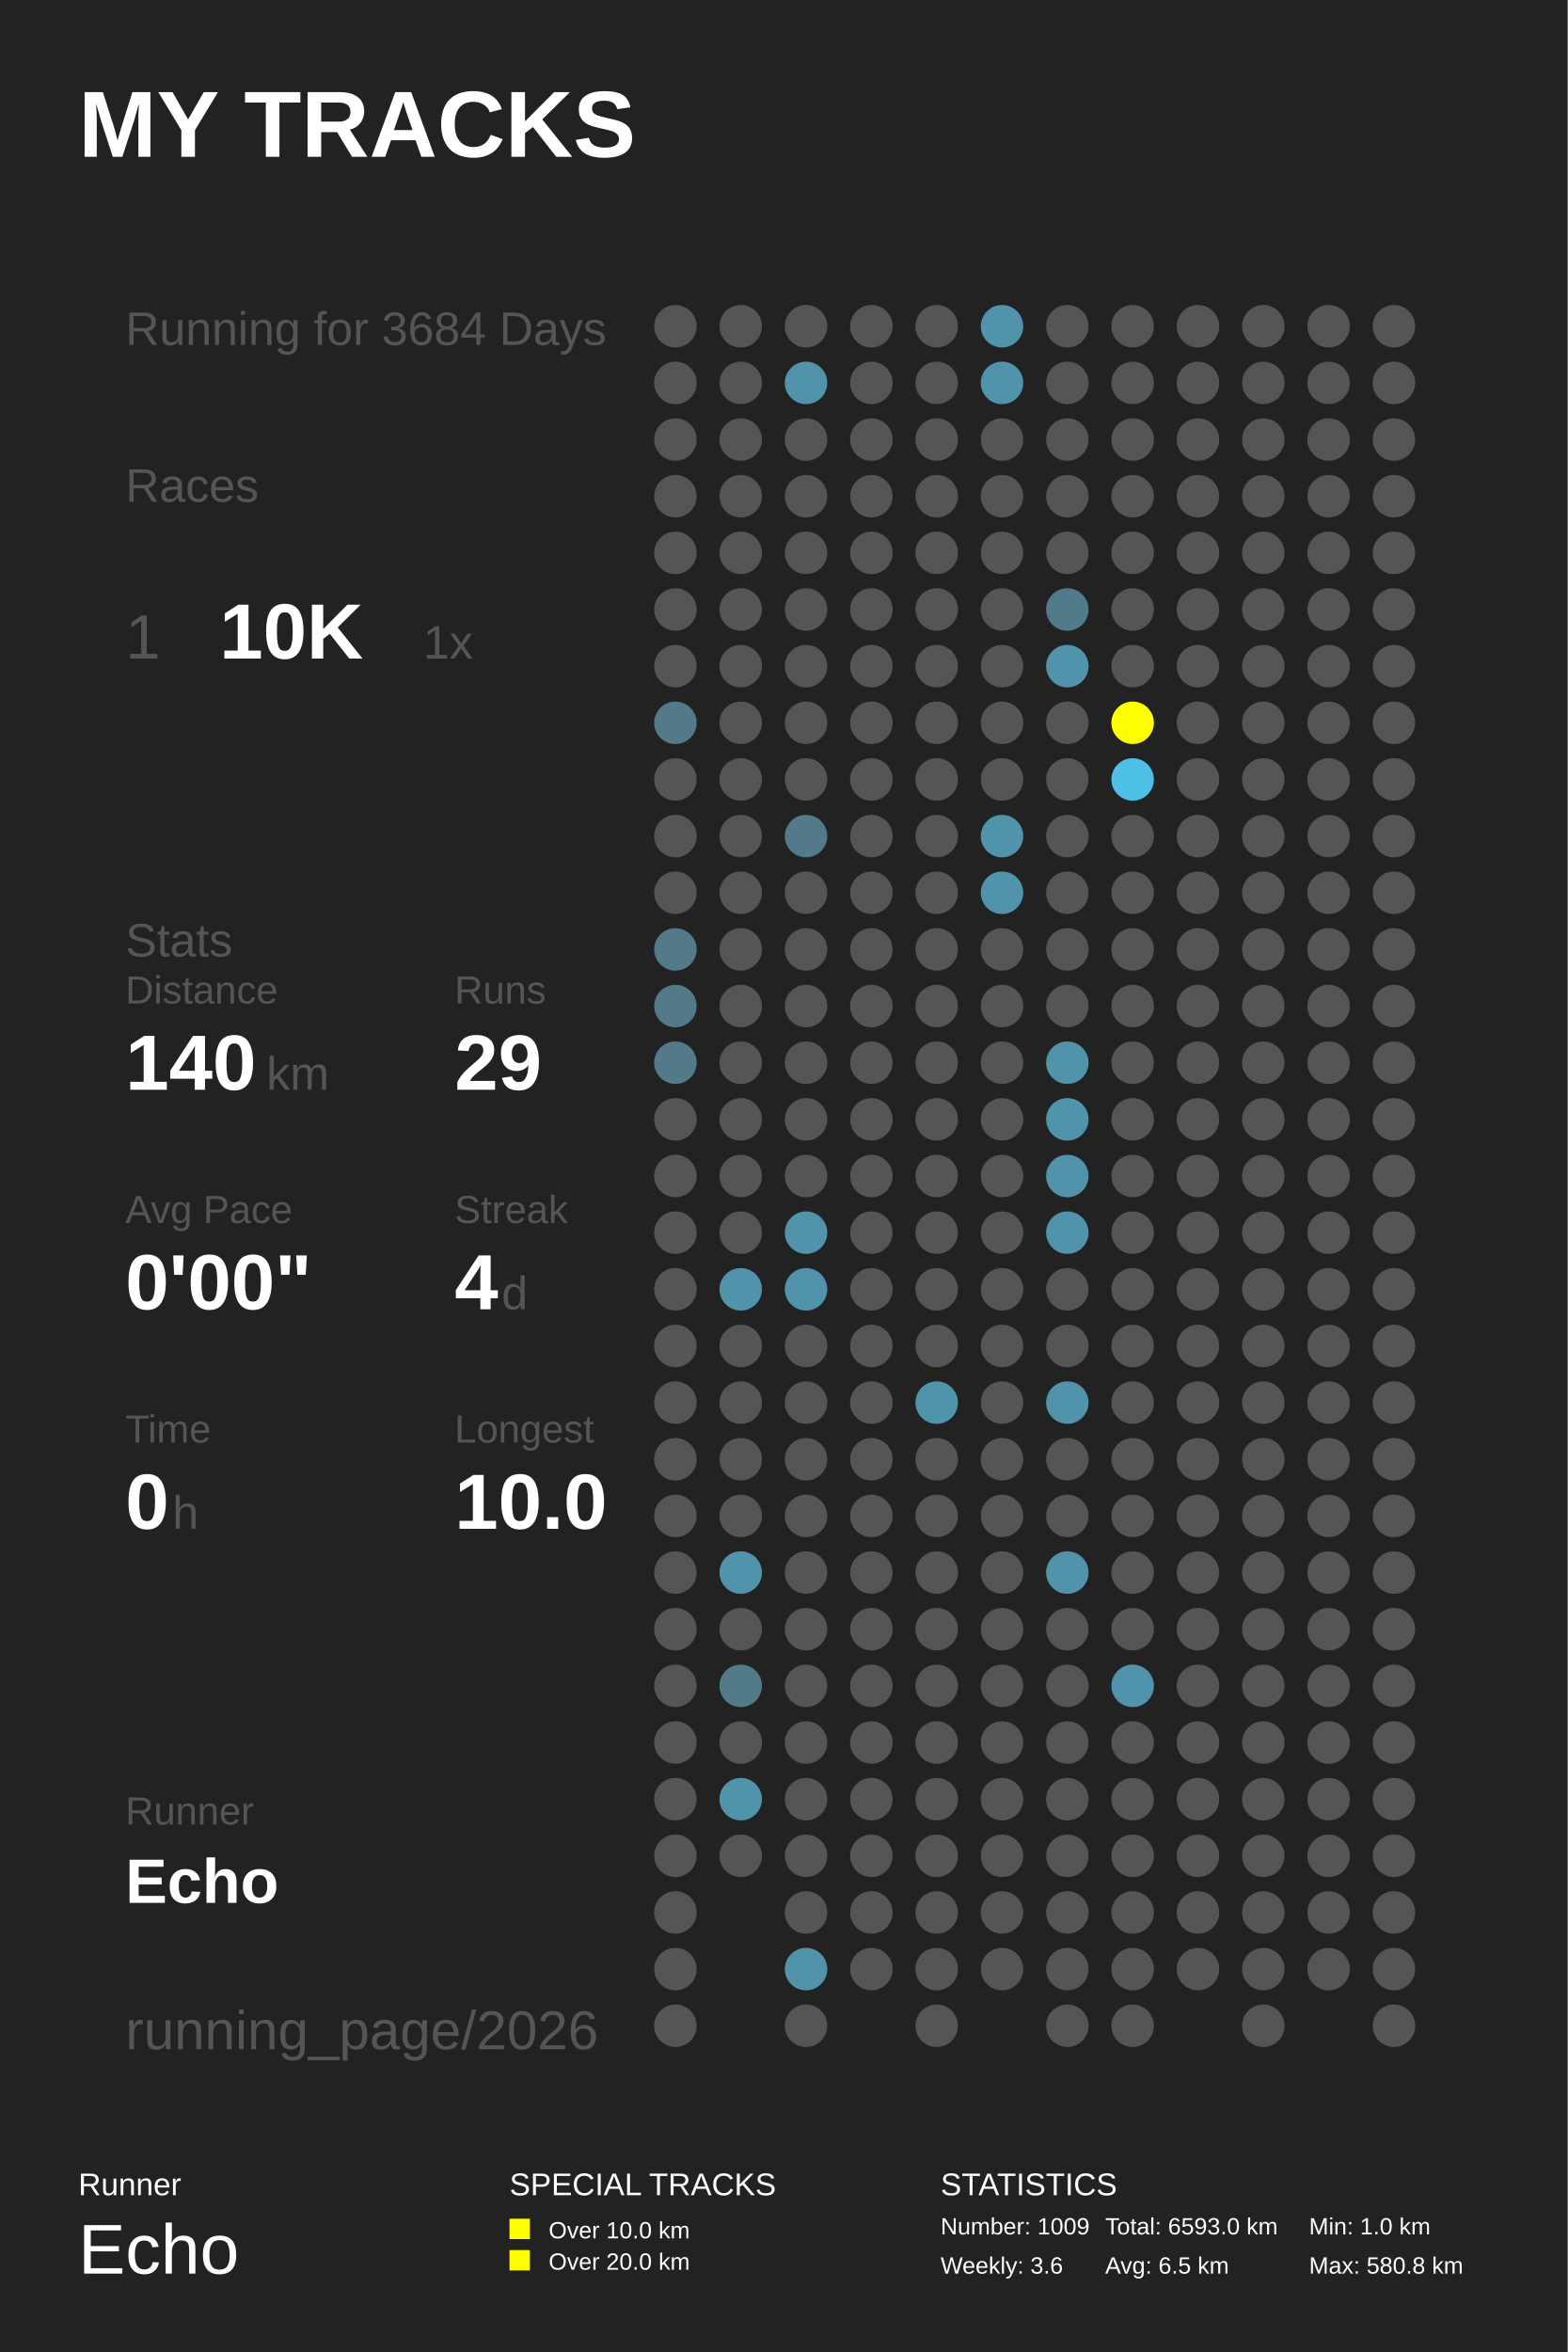
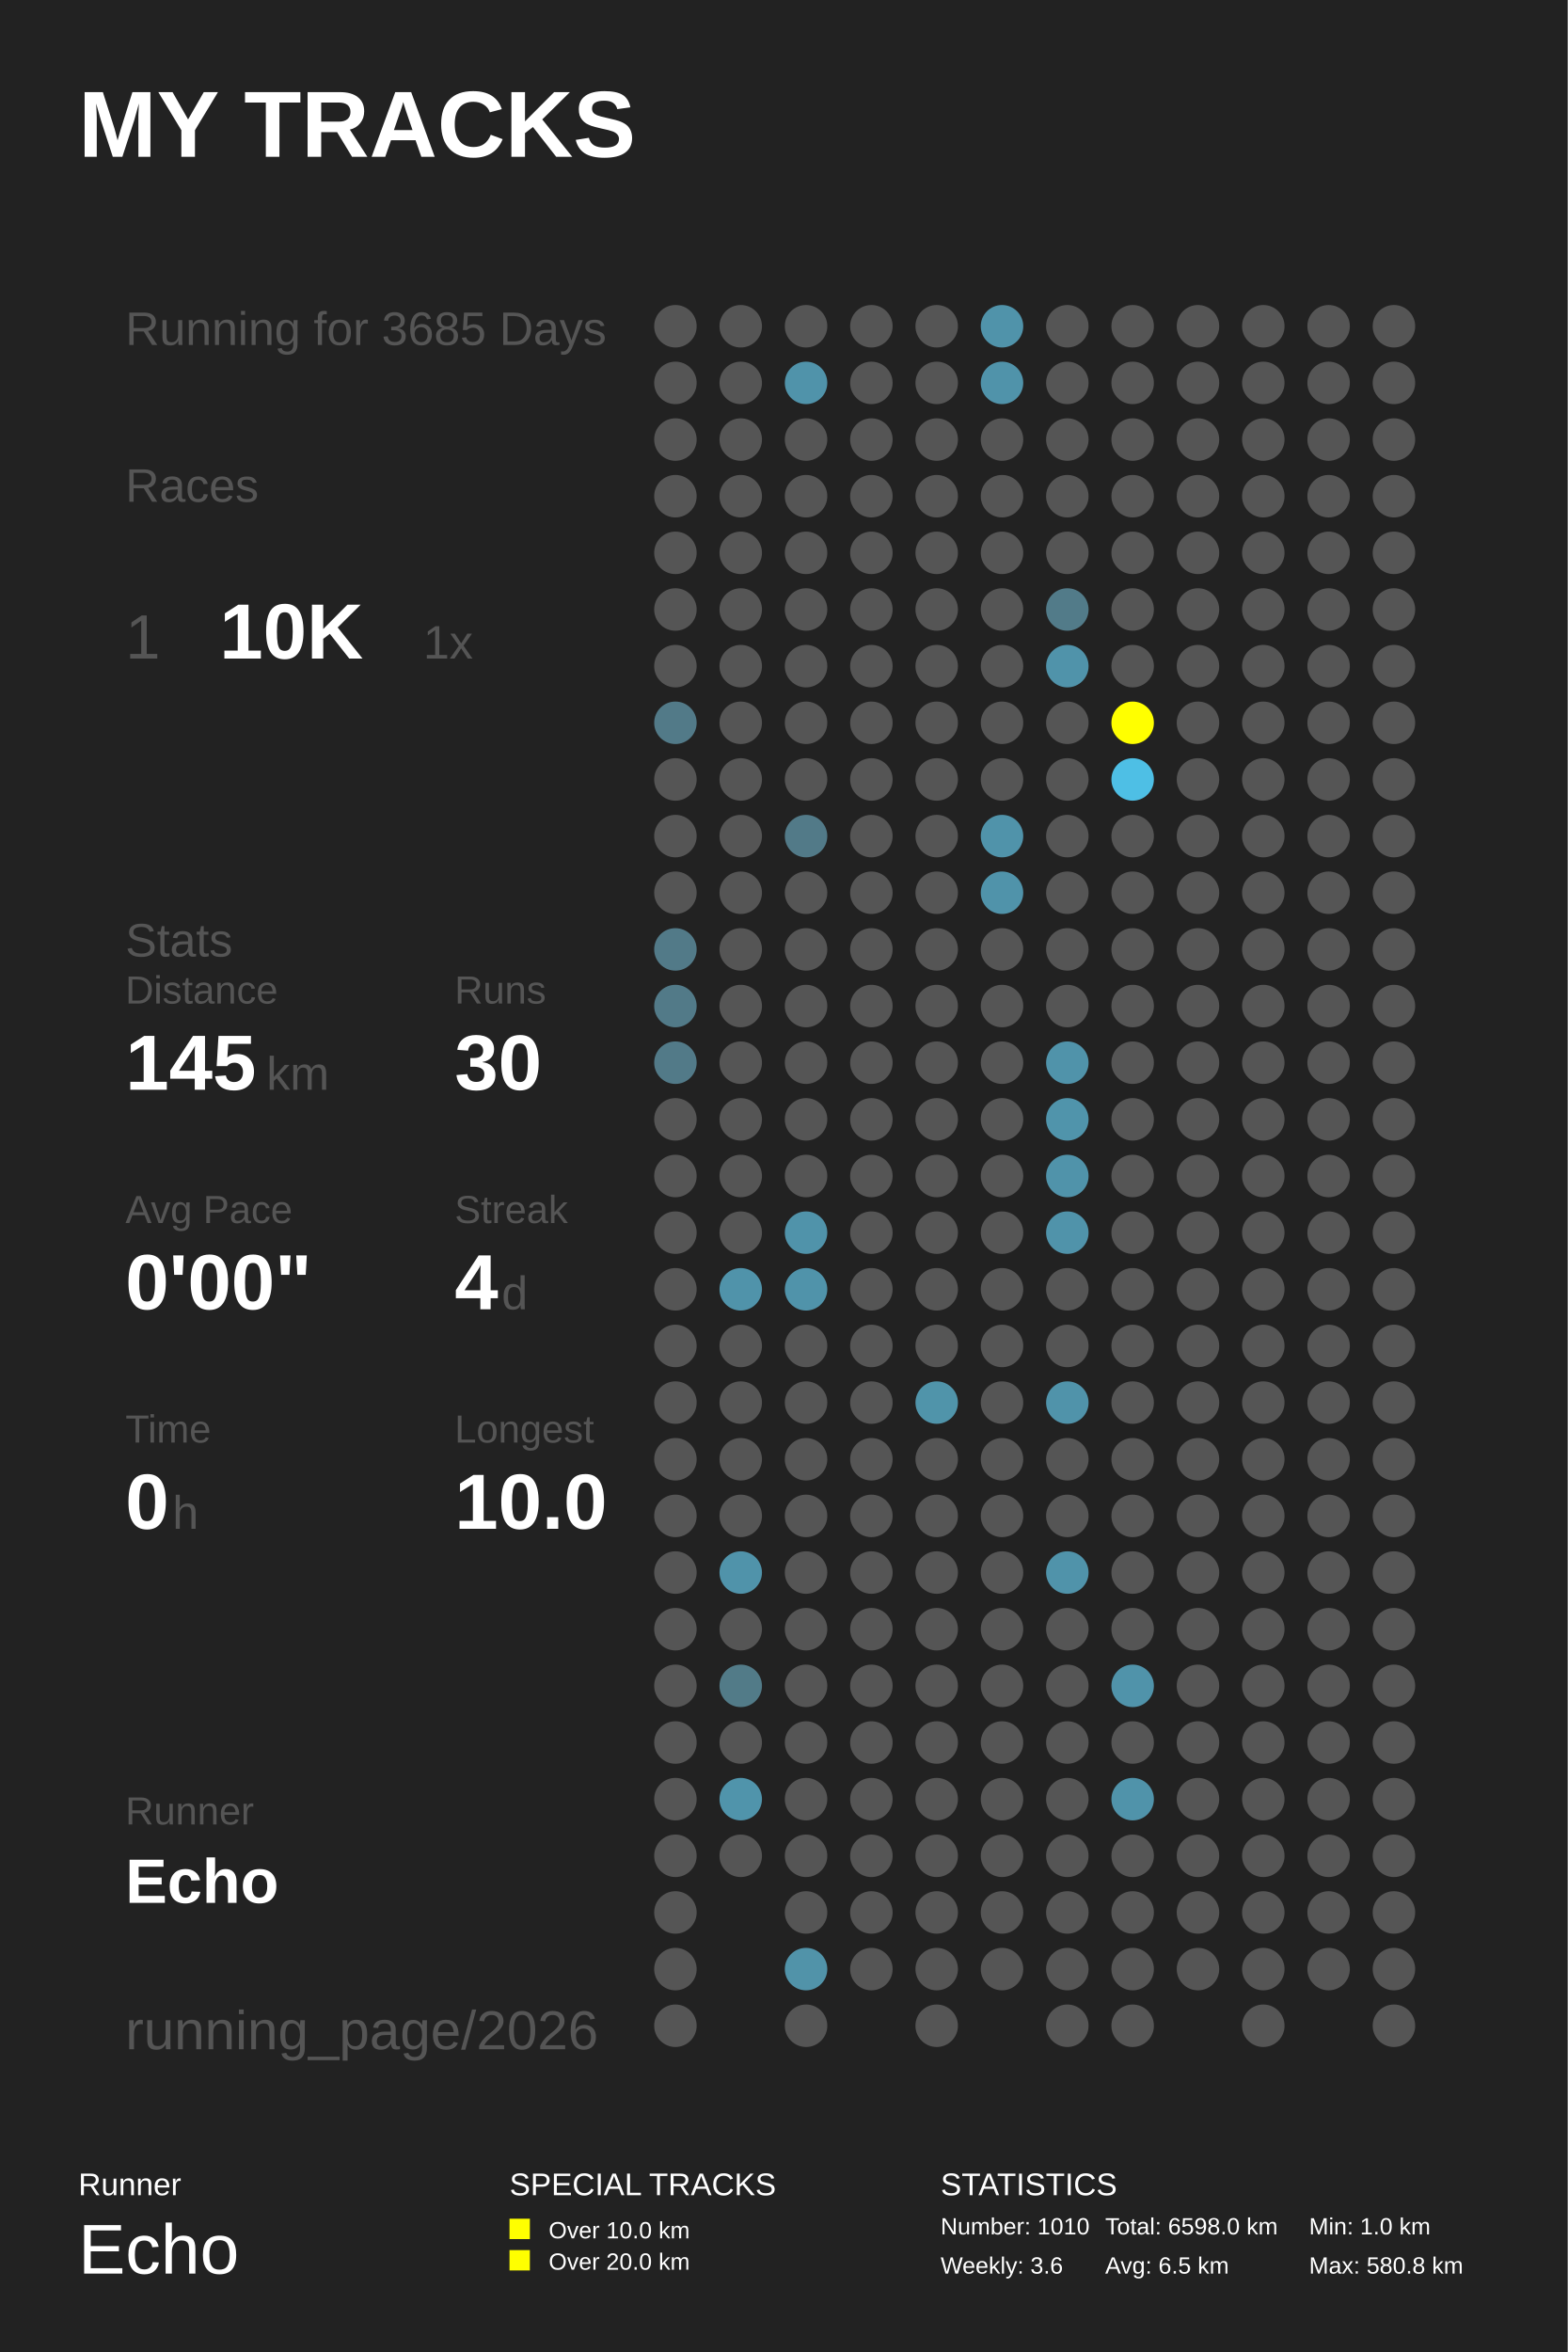
<svg xmlns="http://www.w3.org/2000/svg" baseProfile="full" height="300mm" version="1.1" viewBox="0,0,200,300" width="200mm">
  <defs />
  <rect fill="#222222" height="300" width="200" x="0" y="0" />
  <text fill="#FFFFFF" style="font-size:12px; font-family:Arial; font-weight:bold;" x="10" y="20">MY TRACKS</text>
  <text fill="#FFFFFF" style="font-size:4px; font-family:Arial" x="10" y="280">Runner</text>
  <text fill="#FFFFFF" style="font-size:9px; font-family:Arial" x="10" y="290">Echo</text>
  <text fill="#FFFFFF" style="font-size:4px; font-family:Arial" x="65" y="280">SPECIAL TRACKS</text>
  <rect fill="#FFFF00" height="2.6" width="2.6" x="65" y="283" />
  <text fill="#FFFFFF" style="font-size:3px; font-family:Arial" x="70" y="285.5">Over 10.0 km</text>
  <rect fill="#FFFF00" height="2.6" width="2.6" x="65" y="287" />
  <text fill="#FFFFFF" style="font-size:3px; font-family:Arial" x="70" y="289.5">Over 20.0 km</text>
  <text fill="#FFFFFF" style="font-size:4px; font-family:Arial" x="120" y="280">STATISTICS</text>
-   <text fill="#FFFFFF" style="font-size:3px; font-family:Arial" x="120" y="285">Number: 1009</text>
+   <text fill="#FFFFFF" style="font-size:3px; font-family:Arial" x="120" y="285">Number: 1010</text>
  <text fill="#FFFFFF" style="font-size:3px; font-family:Arial" x="120" y="290">Weekly: 3.6</text>
-   <text fill="#FFFFFF" style="font-size:3px; font-family:Arial" x="141" y="285">Total: 6593.0 km</text>
+   <text fill="#FFFFFF" style="font-size:3px; font-family:Arial" x="141" y="285">Total: 6598.0 km</text>
  <text fill="#FFFFFF" style="font-size:3px; font-family:Arial" x="141" y="290">Avg: 6.5 km</text>
  <text fill="#FFFFFF" style="font-size:3px; font-family:Arial" x="167" y="285">Min: 1.0 km</text>
  <text fill="#FFFFFF" style="font-size:3px; font-family:Arial" x="167" y="290">Max: 580.8 km</text>
-   <text fill="#555555" style="font-size:6px; font-family:Arial;" x="16" y="44">Running for 3684 Days</text>
+   <text fill="#555555" style="font-size:6px; font-family:Arial;" x="16" y="44">Running for 3685 Days</text>
  <text fill="#555555" style="font-size:6px; font-family:Arial;" x="16" y="64">Races</text>
  <text fill="#555555" style="font-size:8px; font-family:Arial;" x="16" y="84">1</text>
  <text fill="#FFFFFF" style="font-size:10px; font-family:Arial; font-weight:bold;" x="28" y="84">10K</text>
  <text fill="#555555" style="font-size:6px; font-family:Arial;" x="54" y="84">1x</text>
  <text fill="#555555" style="font-size:6px; font-family:Arial;" x="16" y="122">Stats</text>
  <text fill="#555555" style="font-size:5px; font-family:Arial;" x="16" y="128">Distance</text>
-   <text fill="#FFFFFF" style="font-size:10px; font-family:Arial; font-weight:bold;" x="16" y="139">140</text>
+   <text fill="#FFFFFF" style="font-size:10px; font-family:Arial; font-weight:bold;" x="16" y="139">145</text>
  <text fill="#555555" style="font-size:6px; font-family:Arial;" x="34" y="139">km</text>
  <text fill="#555555" style="font-size:5px; font-family:Arial;" x="58" y="128">Runs</text>
-   <text fill="#FFFFFF" style="font-size:10px; font-family:Arial; font-weight:bold;" x="58" y="139">29</text>
+   <text fill="#FFFFFF" style="font-size:10px; font-family:Arial; font-weight:bold;" x="58" y="139">30</text>
  <text fill="#555555" style="font-size:5px; font-family:Arial;" x="16" y="156">Avg Pace</text>
  <text fill="#FFFFFF" style="font-size:10px; font-family:Arial; font-weight:bold;" x="16" y="167">0'00"</text>
  <text fill="#555555" style="font-size:5px; font-family:Arial;" x="58" y="156">Streak</text>
  <text fill="#FFFFFF" style="font-size:10px; font-family:Arial; font-weight:bold;" x="58" y="167">4</text>
  <text fill="#555555" style="font-size:6px; font-family:Arial;" x="64" y="167">d</text>
  <text fill="#555555" style="font-size:5px; font-family:Arial;" x="16" y="184">Time</text>
  <text fill="#FFFFFF" style="font-size:10px; font-family:Arial; font-weight:bold;" x="16" y="195">0</text>
  <text fill="#555555" style="font-size:6px; font-family:Arial;" x="22" y="195">h</text>
  <text fill="#555555" style="font-size:5px; font-family:Arial;" x="58" y="184">Longest</text>
  <text fill="#FFFFFF" style="font-size:10px; font-family:Arial; font-weight:bold;" x="58" y="195">10.0</text>
  <text fill="#555555" style="font-size:5px; font-family:Arial;" x="16" y="232.71">Runner</text>
  <text fill="#FFFFFF" style="font-size:8px; font-family:Arial; font-weight:bold;" x="16" y="242.71">Echo</text>
  <text fill="#555555" style="font-size:7px; font-family:Arial;" x="16" y="261.387">running_page/2026</text>
  <circle cx="86.167" cy="41.613" fill="#555555" r="2.71" />
  <circle cx="86.167" cy="48.839" fill="#555555" r="2.71" />
  <circle cx="86.167" cy="56.065" fill="#555555" r="2.71" />
  <circle cx="86.167" cy="63.29" fill="#555555" r="2.71" />
  <circle cx="86.167" cy="70.516" fill="#555555" r="2.71" />
  <circle cx="86.167" cy="77.742" fill="#555555" r="2.71" />
  <circle cx="86.167" cy="84.968" fill="#555555" r="2.71" />
  <circle cx="86.167" cy="92.194" fill="#527a88" r="2.71" />
  <circle cx="86.167" cy="99.419" fill="#555555" r="2.71" />
  <circle cx="86.167" cy="106.645" fill="#555555" r="2.71" />
  <circle cx="86.167" cy="113.871" fill="#555555" r="2.71" />
  <circle cx="86.167" cy="121.097" fill="#527a88" r="2.71" />
  <circle cx="86.167" cy="128.323" fill="#527a88" r="2.71" />
  <circle cx="86.167" cy="135.548" fill="#527a88" r="2.71" />
  <circle cx="86.167" cy="142.774" fill="#555555" r="2.71" />
  <circle cx="86.167" cy="150.0" fill="#555555" r="2.71" />
  <circle cx="86.167" cy="157.226" fill="#555555" r="2.71" />
  <circle cx="86.167" cy="164.452" fill="#555555" r="2.71" />
  <circle cx="86.167" cy="171.677" fill="#555555" r="2.71" />
  <circle cx="86.167" cy="178.903" fill="#555555" r="2.71" />
  <circle cx="86.167" cy="186.129" fill="#555555" r="2.71" />
  <circle cx="86.167" cy="193.355" fill="#555555" r="2.71" />
  <circle cx="86.167" cy="200.581" fill="#555555" r="2.71" />
  <circle cx="86.167" cy="207.806" fill="#555555" r="2.71" />
  <circle cx="86.167" cy="215.032" fill="#555555" r="2.71" />
  <circle cx="86.167" cy="222.258" fill="#555555" r="2.71" />
  <circle cx="86.167" cy="229.484" fill="#555555" r="2.71" />
  <circle cx="86.167" cy="236.71" fill="#555555" r="2.71" />
  <circle cx="86.167" cy="243.935" fill="#555555" r="2.71" />
  <circle cx="86.167" cy="251.161" fill="#555555" r="2.71" />
  <circle cx="86.167" cy="258.387" fill="#555555" r="2.71" />
  <circle cx="94.5" cy="41.613" fill="#555555" r="2.71" />
  <circle cx="94.5" cy="48.839" fill="#555555" r="2.71" />
  <circle cx="94.5" cy="56.065" fill="#555555" r="2.71" />
  <circle cx="94.5" cy="63.29" fill="#555555" r="2.71" />
  <circle cx="94.5" cy="70.516" fill="#555555" r="2.71" />
  <circle cx="94.5" cy="77.742" fill="#555555" r="2.71" />
  <circle cx="94.5" cy="84.968" fill="#555555" r="2.71" />
  <circle cx="94.5" cy="92.194" fill="#555555" r="2.71" />
  <circle cx="94.5" cy="99.419" fill="#555555" r="2.71" />
  <circle cx="94.5" cy="106.645" fill="#555555" r="2.71" />
  <circle cx="94.5" cy="113.871" fill="#555555" r="2.71" />
  <circle cx="94.5" cy="121.097" fill="#555555" r="2.71" />
  <circle cx="94.5" cy="128.323" fill="#555555" r="2.71" />
  <circle cx="94.5" cy="135.548" fill="#555555" r="2.71" />
  <circle cx="94.5" cy="142.774" fill="#555555" r="2.71" />
  <circle cx="94.5" cy="150.0" fill="#555555" r="2.71" />
  <circle cx="94.5" cy="157.226" fill="#555555" r="2.71" />
  <circle cx="94.5" cy="164.452" fill="#5093aa" r="2.71" />
  <circle cx="94.5" cy="171.677" fill="#555555" r="2.71" />
  <circle cx="94.5" cy="178.903" fill="#555555" r="2.71" />
  <circle cx="94.5" cy="186.129" fill="#555555" r="2.71" />
  <circle cx="94.5" cy="193.355" fill="#555555" r="2.71" />
  <circle cx="94.5" cy="200.581" fill="#5093aa" r="2.71" />
  <circle cx="94.5" cy="207.806" fill="#555555" r="2.71" />
  <circle cx="94.5" cy="215.032" fill="#527b88" r="2.71" />
  <circle cx="94.5" cy="222.258" fill="#555555" r="2.71" />
  <circle cx="94.5" cy="229.484" fill="#5094ab" r="2.71" />
  <circle cx="94.5" cy="236.71" fill="#555555" r="2.71" />
  <circle cx="102.833" cy="41.613" fill="#555555" r="2.71" />
  <circle cx="102.833" cy="48.839" fill="#5093aa" r="2.71" />
  <circle cx="102.833" cy="56.065" fill="#555555" r="2.71" />
  <circle cx="102.833" cy="63.29" fill="#555555" r="2.71" />
  <circle cx="102.833" cy="70.516" fill="#555555" r="2.71" />
  <circle cx="102.833" cy="77.742" fill="#555555" r="2.71" />
  <circle cx="102.833" cy="84.968" fill="#555555" r="2.71" />
  <circle cx="102.833" cy="92.194" fill="#555555" r="2.71" />
  <circle cx="102.833" cy="99.419" fill="#555555" r="2.71" />
  <circle cx="102.833" cy="106.645" fill="#527a88" r="2.71" />
  <circle cx="102.833" cy="113.871" fill="#555555" r="2.71" />
  <circle cx="102.833" cy="121.097" fill="#555555" r="2.71" />
  <circle cx="102.833" cy="128.323" fill="#555555" r="2.71" />
  <circle cx="102.833" cy="135.548" fill="#555555" r="2.71" />
  <circle cx="102.833" cy="142.774" fill="#555555" r="2.71" />
  <circle cx="102.833" cy="150.0" fill="#555555" r="2.71" />
  <circle cx="102.833" cy="157.226" fill="#5093aa" r="2.71" />
  <circle cx="102.833" cy="164.452" fill="#5093aa" r="2.71" />
  <circle cx="102.833" cy="171.677" fill="#555555" r="2.71" />
  <circle cx="102.833" cy="178.903" fill="#555555" r="2.71" />
  <circle cx="102.833" cy="186.129" fill="#555555" r="2.71" />
  <circle cx="102.833" cy="193.355" fill="#555555" r="2.71" />
  <circle cx="102.833" cy="200.581" fill="#555555" r="2.71" />
  <circle cx="102.833" cy="207.806" fill="#555555" r="2.71" />
  <circle cx="102.833" cy="215.032" fill="#555555" r="2.71" />
  <circle cx="102.833" cy="222.258" fill="#555555" r="2.71" />
  <circle cx="102.833" cy="229.484" fill="#555555" r="2.71" />
  <circle cx="102.833" cy="236.71" fill="#555555" r="2.71" />
  <circle cx="102.833" cy="243.935" fill="#555555" r="2.71" />
  <circle cx="102.833" cy="251.161" fill="#5193a9" r="2.71" />
  <circle cx="102.833" cy="258.387" fill="#555555" r="2.71" />
  <circle cx="111.167" cy="41.613" fill="#555555" r="2.71" />
  <circle cx="111.167" cy="48.839" fill="#555555" r="2.71" />
  <circle cx="111.167" cy="56.065" fill="#555555" r="2.71" />
  <circle cx="111.167" cy="63.29" fill="#555555" r="2.71" />
  <circle cx="111.167" cy="70.516" fill="#555555" r="2.71" />
  <circle cx="111.167" cy="77.742" fill="#555555" r="2.71" />
  <circle cx="111.167" cy="84.968" fill="#555555" r="2.71" />
  <circle cx="111.167" cy="92.194" fill="#555555" r="2.71" />
  <circle cx="111.167" cy="99.419" fill="#555555" r="2.71" />
  <circle cx="111.167" cy="106.645" fill="#555555" r="2.71" />
  <circle cx="111.167" cy="113.871" fill="#555555" r="2.71" />
  <circle cx="111.167" cy="121.097" fill="#555555" r="2.71" />
  <circle cx="111.167" cy="128.323" fill="#555555" r="2.71" />
  <circle cx="111.167" cy="135.548" fill="#555555" r="2.71" />
  <circle cx="111.167" cy="142.774" fill="#555555" r="2.71" />
  <circle cx="111.167" cy="150.0" fill="#555555" r="2.71" />
  <circle cx="111.167" cy="157.226" fill="#555555" r="2.71" />
  <circle cx="111.167" cy="164.452" fill="#555555" r="2.71" />
  <circle cx="111.167" cy="171.677" fill="#555555" r="2.71" />
  <circle cx="111.167" cy="178.903" fill="#555555" r="2.71" />
  <circle cx="111.167" cy="186.129" fill="#555555" r="2.71" />
  <circle cx="111.167" cy="193.355" fill="#555555" r="2.71" />
  <circle cx="111.167" cy="200.581" fill="#555555" r="2.71" />
  <circle cx="111.167" cy="207.806" fill="#555555" r="2.71" />
  <circle cx="111.167" cy="215.032" fill="#555555" r="2.71" />
  <circle cx="111.167" cy="222.258" fill="#555555" r="2.71" />
  <circle cx="111.167" cy="229.484" fill="#555555" r="2.71" />
  <circle cx="111.167" cy="236.71" fill="#555555" r="2.71" />
  <circle cx="111.167" cy="243.935" fill="#555555" r="2.71" />
  <circle cx="111.167" cy="251.161" fill="#555555" r="2.71" />
  <circle cx="119.5" cy="41.613" fill="#555555" r="2.71" />
  <circle cx="119.5" cy="48.839" fill="#555555" r="2.71" />
  <circle cx="119.5" cy="56.065" fill="#555555" r="2.71" />
  <circle cx="119.5" cy="63.29" fill="#555555" r="2.71" />
  <circle cx="119.5" cy="70.516" fill="#555555" r="2.71" />
  <circle cx="119.5" cy="77.742" fill="#555555" r="2.71" />
  <circle cx="119.5" cy="84.968" fill="#555555" r="2.71" />
  <circle cx="119.5" cy="92.194" fill="#555555" r="2.71" />
  <circle cx="119.5" cy="99.419" fill="#555555" r="2.71" />
  <circle cx="119.5" cy="106.645" fill="#555555" r="2.71" />
  <circle cx="119.5" cy="113.871" fill="#555555" r="2.71" />
  <circle cx="119.5" cy="121.097" fill="#555555" r="2.71" />
  <circle cx="119.5" cy="128.323" fill="#555555" r="2.71" />
  <circle cx="119.5" cy="135.548" fill="#555555" r="2.71" />
  <circle cx="119.5" cy="142.774" fill="#555555" r="2.71" />
  <circle cx="119.5" cy="150.0" fill="#555555" r="2.71" />
  <circle cx="119.5" cy="157.226" fill="#555555" r="2.71" />
  <circle cx="119.5" cy="164.452" fill="#555555" r="2.71" />
  <circle cx="119.5" cy="171.677" fill="#555555" r="2.71" />
  <circle cx="119.5" cy="178.903" fill="#5094aa" r="2.71" />
  <circle cx="119.5" cy="186.129" fill="#555555" r="2.71" />
  <circle cx="119.5" cy="193.355" fill="#555555" r="2.71" />
  <circle cx="119.5" cy="200.581" fill="#555555" r="2.71" />
  <circle cx="119.5" cy="207.806" fill="#555555" r="2.71" />
  <circle cx="119.5" cy="215.032" fill="#555555" r="2.71" />
  <circle cx="119.5" cy="222.258" fill="#555555" r="2.71" />
  <circle cx="119.5" cy="229.484" fill="#555555" r="2.71" />
  <circle cx="119.5" cy="236.71" fill="#555555" r="2.71" />
  <circle cx="119.5" cy="243.935" fill="#555555" r="2.71" />
  <circle cx="119.5" cy="251.161" fill="#555555" r="2.71" />
  <circle cx="119.5" cy="258.387" fill="#555555" r="2.71" />
  <circle cx="127.833" cy="41.613" fill="#5093aa" r="2.71" />
  <circle cx="127.833" cy="48.839" fill="#5093aa" r="2.71" />
  <circle cx="127.833" cy="56.065" fill="#555555" r="2.71" />
  <circle cx="127.833" cy="63.29" fill="#555555" r="2.71" />
  <circle cx="127.833" cy="70.516" fill="#555555" r="2.71" />
  <circle cx="127.833" cy="77.742" fill="#555555" r="2.71" />
  <circle cx="127.833" cy="84.968" fill="#555555" r="2.71" />
  <circle cx="127.833" cy="92.194" fill="#555555" r="2.71" />
  <circle cx="127.833" cy="99.419" fill="#555555" r="2.71" />
  <circle cx="127.833" cy="106.645" fill="#5093aa" r="2.71" />
  <circle cx="127.833" cy="113.871" fill="#5093aa" r="2.71" />
  <circle cx="127.833" cy="121.097" fill="#555555" r="2.71" />
  <circle cx="127.833" cy="128.323" fill="#555555" r="2.71" />
  <circle cx="127.833" cy="135.548" fill="#555555" r="2.71" />
  <circle cx="127.833" cy="142.774" fill="#555555" r="2.71" />
  <circle cx="127.833" cy="150.0" fill="#555555" r="2.71" />
  <circle cx="127.833" cy="157.226" fill="#555555" r="2.71" />
  <circle cx="127.833" cy="164.452" fill="#555555" r="2.71" />
  <circle cx="127.833" cy="171.677" fill="#555555" r="2.71" />
  <circle cx="127.833" cy="178.903" fill="#555555" r="2.71" />
  <circle cx="127.833" cy="186.129" fill="#555555" r="2.71" />
  <circle cx="127.833" cy="193.355" fill="#555555" r="2.71" />
  <circle cx="127.833" cy="200.581" fill="#555555" r="2.71" />
  <circle cx="127.833" cy="207.806" fill="#555555" r="2.71" />
  <circle cx="127.833" cy="215.032" fill="#555555" r="2.71" />
  <circle cx="127.833" cy="222.258" fill="#555555" r="2.71" />
  <circle cx="127.833" cy="229.484" fill="#555555" r="2.71" />
  <circle cx="127.833" cy="236.71" fill="#555555" r="2.71" />
  <circle cx="127.833" cy="243.935" fill="#555555" r="2.71" />
  <circle cx="127.833" cy="251.161" fill="#555555" r="2.71" />
  <circle cx="136.167" cy="41.613" fill="#555555" r="2.71" />
  <circle cx="136.167" cy="48.839" fill="#555555" r="2.71" />
  <circle cx="136.167" cy="56.065" fill="#555555" r="2.71" />
  <circle cx="136.167" cy="63.29" fill="#555555" r="2.71" />
  <circle cx="136.167" cy="70.516" fill="#555555" r="2.71" />
  <circle cx="136.167" cy="77.742" fill="#527b89" r="2.71" />
  <circle cx="136.167" cy="84.968" fill="#5093aa" r="2.71" />
  <circle cx="136.167" cy="92.194" fill="#555555" r="2.71" />
  <circle cx="136.167" cy="99.419" fill="#555555" r="2.71" />
  <circle cx="136.167" cy="106.645" fill="#555555" r="2.71" />
  <circle cx="136.167" cy="113.871" fill="#555555" r="2.71" />
  <circle cx="136.167" cy="121.097" fill="#555555" r="2.71" />
  <circle cx="136.167" cy="128.323" fill="#555555" r="2.71" />
  <circle cx="136.167" cy="135.548" fill="#5093aa" r="2.71" />
  <circle cx="136.167" cy="142.774" fill="#5094ab" r="2.71" />
  <circle cx="136.167" cy="150.0" fill="#5093aa" r="2.71" />
  <circle cx="136.167" cy="157.226" fill="#5093aa" r="2.71" />
  <circle cx="136.167" cy="164.452" fill="#555555" r="2.71" />
  <circle cx="136.167" cy="171.677" fill="#555555" r="2.71" />
  <circle cx="136.167" cy="178.903" fill="#5093aa" r="2.71" />
  <circle cx="136.167" cy="186.129" fill="#555555" r="2.71" />
  <circle cx="136.167" cy="193.355" fill="#555555" r="2.71" />
  <circle cx="136.167" cy="200.581" fill="#5093aa" r="2.71" />
  <circle cx="136.167" cy="207.806" fill="#555555" r="2.71" />
  <circle cx="136.167" cy="215.032" fill="#555555" r="2.71" />
  <circle cx="136.167" cy="222.258" fill="#555555" r="2.71" />
  <circle cx="136.167" cy="229.484" fill="#555555" r="2.71" />
  <circle cx="136.167" cy="236.71" fill="#555555" r="2.71" />
  <circle cx="136.167" cy="243.935" fill="#555555" r="2.71" />
  <circle cx="136.167" cy="251.161" fill="#555555" r="2.71" />
  <circle cx="136.167" cy="258.387" fill="#555555" r="2.71" />
  <circle cx="144.5" cy="41.613" fill="#555555" r="2.71" />
  <circle cx="144.5" cy="48.839" fill="#555555" r="2.71" />
  <circle cx="144.5" cy="56.065" fill="#555555" r="2.71" />
  <circle cx="144.5" cy="63.29" fill="#555555" r="2.71" />
  <circle cx="144.5" cy="70.516" fill="#555555" r="2.71" />
  <circle cx="144.5" cy="77.742" fill="#555555" r="2.71" />
  <circle cx="144.5" cy="84.968" fill="#555555" r="2.71" />
  <circle cx="144.5" cy="92.194" fill="#FFFF00" r="2.71" />
  <circle cx="144.5" cy="99.419" fill="#4ebfe5" r="2.71" />
  <circle cx="144.5" cy="106.645" fill="#555555" r="2.71" />
  <circle cx="144.5" cy="113.871" fill="#555555" r="2.71" />
  <circle cx="144.5" cy="121.097" fill="#555555" r="2.71" />
  <circle cx="144.5" cy="128.323" fill="#555555" r="2.71" />
  <circle cx="144.5" cy="135.548" fill="#555555" r="2.71" />
  <circle cx="144.5" cy="142.774" fill="#555555" r="2.71" />
  <circle cx="144.5" cy="150.0" fill="#555555" r="2.71" />
  <circle cx="144.5" cy="157.226" fill="#555555" r="2.71" />
  <circle cx="144.5" cy="164.452" fill="#555555" r="2.71" />
  <circle cx="144.5" cy="171.677" fill="#555555" r="2.71" />
  <circle cx="144.5" cy="178.903" fill="#555555" r="2.71" />
  <circle cx="144.5" cy="186.129" fill="#555555" r="2.71" />
  <circle cx="144.5" cy="193.355" fill="#555555" r="2.71" />
  <circle cx="144.5" cy="200.581" fill="#555555" r="2.71" />
  <circle cx="144.5" cy="207.806" fill="#555555" r="2.71" />
  <circle cx="144.5" cy="215.032" fill="#5093aa" r="2.71" />
  <circle cx="144.5" cy="222.258" fill="#555555" r="2.71" />
-   <circle cx="144.5" cy="229.484" fill="#555555" r="2.71" />
+   <circle cx="144.5" cy="229.484" fill="#5093aa" r="2.71" />
  <circle cx="144.5" cy="236.71" fill="#555555" r="2.71" />
  <circle cx="144.5" cy="243.935" fill="#555555" r="2.71" />
  <circle cx="144.5" cy="251.161" fill="#555555" r="2.71" />
  <circle cx="144.5" cy="258.387" fill="#555555" r="2.71" />
  <circle cx="152.833" cy="41.613" fill="#555555" r="2.71" />
  <circle cx="152.833" cy="48.839" fill="#555555" r="2.71" />
  <circle cx="152.833" cy="56.065" fill="#555555" r="2.71" />
  <circle cx="152.833" cy="63.29" fill="#555555" r="2.71" />
  <circle cx="152.833" cy="70.516" fill="#555555" r="2.71" />
  <circle cx="152.833" cy="77.742" fill="#555555" r="2.71" />
  <circle cx="152.833" cy="84.968" fill="#555555" r="2.71" />
  <circle cx="152.833" cy="92.194" fill="#555555" r="2.71" />
  <circle cx="152.833" cy="99.419" fill="#555555" r="2.71" />
  <circle cx="152.833" cy="106.645" fill="#555555" r="2.71" />
  <circle cx="152.833" cy="113.871" fill="#555555" r="2.71" />
  <circle cx="152.833" cy="121.097" fill="#555555" r="2.71" />
  <circle cx="152.833" cy="128.323" fill="#555555" r="2.71" />
  <circle cx="152.833" cy="135.548" fill="#555555" r="2.71" />
  <circle cx="152.833" cy="142.774" fill="#555555" r="2.71" />
  <circle cx="152.833" cy="150.0" fill="#555555" r="2.71" />
  <circle cx="152.833" cy="157.226" fill="#555555" r="2.71" />
  <circle cx="152.833" cy="164.452" fill="#555555" r="2.71" />
  <circle cx="152.833" cy="171.677" fill="#555555" r="2.71" />
  <circle cx="152.833" cy="178.903" fill="#555555" r="2.71" />
  <circle cx="152.833" cy="186.129" fill="#555555" r="2.71" />
  <circle cx="152.833" cy="193.355" fill="#555555" r="2.71" />
  <circle cx="152.833" cy="200.581" fill="#555555" r="2.71" />
  <circle cx="152.833" cy="207.806" fill="#555555" r="2.71" />
  <circle cx="152.833" cy="215.032" fill="#555555" r="2.71" />
  <circle cx="152.833" cy="222.258" fill="#555555" r="2.71" />
  <circle cx="152.833" cy="229.484" fill="#555555" r="2.71" />
  <circle cx="152.833" cy="236.71" fill="#555555" r="2.71" />
  <circle cx="152.833" cy="243.935" fill="#555555" r="2.71" />
  <circle cx="152.833" cy="251.161" fill="#555555" r="2.71" />
  <circle cx="161.167" cy="41.613" fill="#555555" r="2.71" />
  <circle cx="161.167" cy="48.839" fill="#555555" r="2.71" />
  <circle cx="161.167" cy="56.065" fill="#555555" r="2.71" />
  <circle cx="161.167" cy="63.29" fill="#555555" r="2.71" />
  <circle cx="161.167" cy="70.516" fill="#555555" r="2.71" />
  <circle cx="161.167" cy="77.742" fill="#555555" r="2.71" />
  <circle cx="161.167" cy="84.968" fill="#555555" r="2.71" />
  <circle cx="161.167" cy="92.194" fill="#555555" r="2.71" />
  <circle cx="161.167" cy="99.419" fill="#555555" r="2.71" />
  <circle cx="161.167" cy="106.645" fill="#555555" r="2.71" />
  <circle cx="161.167" cy="113.871" fill="#555555" r="2.71" />
  <circle cx="161.167" cy="121.097" fill="#555555" r="2.71" />
  <circle cx="161.167" cy="128.323" fill="#555555" r="2.71" />
  <circle cx="161.167" cy="135.548" fill="#555555" r="2.71" />
  <circle cx="161.167" cy="142.774" fill="#555555" r="2.71" />
  <circle cx="161.167" cy="150.0" fill="#555555" r="2.71" />
  <circle cx="161.167" cy="157.226" fill="#555555" r="2.71" />
  <circle cx="161.167" cy="164.452" fill="#555555" r="2.71" />
  <circle cx="161.167" cy="171.677" fill="#555555" r="2.71" />
  <circle cx="161.167" cy="178.903" fill="#555555" r="2.71" />
  <circle cx="161.167" cy="186.129" fill="#555555" r="2.71" />
  <circle cx="161.167" cy="193.355" fill="#555555" r="2.71" />
  <circle cx="161.167" cy="200.581" fill="#555555" r="2.71" />
  <circle cx="161.167" cy="207.806" fill="#555555" r="2.71" />
  <circle cx="161.167" cy="215.032" fill="#555555" r="2.71" />
  <circle cx="161.167" cy="222.258" fill="#555555" r="2.71" />
  <circle cx="161.167" cy="229.484" fill="#555555" r="2.71" />
  <circle cx="161.167" cy="236.71" fill="#555555" r="2.71" />
  <circle cx="161.167" cy="243.935" fill="#555555" r="2.71" />
  <circle cx="161.167" cy="251.161" fill="#555555" r="2.71" />
  <circle cx="161.167" cy="258.387" fill="#555555" r="2.71" />
  <circle cx="169.5" cy="41.613" fill="#555555" r="2.71" />
  <circle cx="169.5" cy="48.839" fill="#555555" r="2.71" />
  <circle cx="169.5" cy="56.065" fill="#555555" r="2.71" />
  <circle cx="169.5" cy="63.29" fill="#555555" r="2.71" />
  <circle cx="169.5" cy="70.516" fill="#555555" r="2.71" />
  <circle cx="169.5" cy="77.742" fill="#555555" r="2.71" />
  <circle cx="169.5" cy="84.968" fill="#555555" r="2.71" />
  <circle cx="169.5" cy="92.194" fill="#555555" r="2.71" />
  <circle cx="169.5" cy="99.419" fill="#555555" r="2.71" />
  <circle cx="169.5" cy="106.645" fill="#555555" r="2.71" />
  <circle cx="169.5" cy="113.871" fill="#555555" r="2.71" />
  <circle cx="169.5" cy="121.097" fill="#555555" r="2.71" />
  <circle cx="169.5" cy="128.323" fill="#555555" r="2.71" />
  <circle cx="169.5" cy="135.548" fill="#555555" r="2.71" />
  <circle cx="169.5" cy="142.774" fill="#555555" r="2.71" />
  <circle cx="169.5" cy="150.0" fill="#555555" r="2.71" />
  <circle cx="169.5" cy="157.226" fill="#555555" r="2.71" />
  <circle cx="169.5" cy="164.452" fill="#555555" r="2.71" />
  <circle cx="169.5" cy="171.677" fill="#555555" r="2.71" />
  <circle cx="169.5" cy="178.903" fill="#555555" r="2.71" />
  <circle cx="169.5" cy="186.129" fill="#555555" r="2.71" />
  <circle cx="169.5" cy="193.355" fill="#555555" r="2.71" />
  <circle cx="169.5" cy="200.581" fill="#555555" r="2.71" />
  <circle cx="169.5" cy="207.806" fill="#555555" r="2.71" />
  <circle cx="169.5" cy="215.032" fill="#555555" r="2.71" />
  <circle cx="169.5" cy="222.258" fill="#555555" r="2.71" />
  <circle cx="169.5" cy="229.484" fill="#555555" r="2.71" />
  <circle cx="169.5" cy="236.71" fill="#555555" r="2.71" />
  <circle cx="169.5" cy="243.935" fill="#555555" r="2.71" />
  <circle cx="169.5" cy="251.161" fill="#555555" r="2.71" />
  <circle cx="177.833" cy="41.613" fill="#555555" r="2.71" />
  <circle cx="177.833" cy="48.839" fill="#555555" r="2.71" />
  <circle cx="177.833" cy="56.065" fill="#555555" r="2.71" />
  <circle cx="177.833" cy="63.29" fill="#555555" r="2.71" />
  <circle cx="177.833" cy="70.516" fill="#555555" r="2.71" />
  <circle cx="177.833" cy="77.742" fill="#555555" r="2.71" />
  <circle cx="177.833" cy="84.968" fill="#555555" r="2.71" />
  <circle cx="177.833" cy="92.194" fill="#555555" r="2.71" />
  <circle cx="177.833" cy="99.419" fill="#555555" r="2.71" />
  <circle cx="177.833" cy="106.645" fill="#555555" r="2.71" />
  <circle cx="177.833" cy="113.871" fill="#555555" r="2.71" />
  <circle cx="177.833" cy="121.097" fill="#555555" r="2.71" />
  <circle cx="177.833" cy="128.323" fill="#555555" r="2.71" />
  <circle cx="177.833" cy="135.548" fill="#555555" r="2.71" />
  <circle cx="177.833" cy="142.774" fill="#555555" r="2.71" />
  <circle cx="177.833" cy="150.0" fill="#555555" r="2.71" />
  <circle cx="177.833" cy="157.226" fill="#555555" r="2.71" />
  <circle cx="177.833" cy="164.452" fill="#555555" r="2.71" />
  <circle cx="177.833" cy="171.677" fill="#555555" r="2.71" />
  <circle cx="177.833" cy="178.903" fill="#555555" r="2.71" />
  <circle cx="177.833" cy="186.129" fill="#555555" r="2.71" />
  <circle cx="177.833" cy="193.355" fill="#555555" r="2.71" />
  <circle cx="177.833" cy="200.581" fill="#555555" r="2.71" />
  <circle cx="177.833" cy="207.806" fill="#555555" r="2.71" />
  <circle cx="177.833" cy="215.032" fill="#555555" r="2.71" />
  <circle cx="177.833" cy="222.258" fill="#555555" r="2.71" />
  <circle cx="177.833" cy="229.484" fill="#555555" r="2.71" />
  <circle cx="177.833" cy="236.71" fill="#555555" r="2.71" />
  <circle cx="177.833" cy="243.935" fill="#555555" r="2.71" />
  <circle cx="177.833" cy="251.161" fill="#555555" r="2.71" />
  <circle cx="177.833" cy="258.387" fill="#555555" r="2.71" />
</svg>
